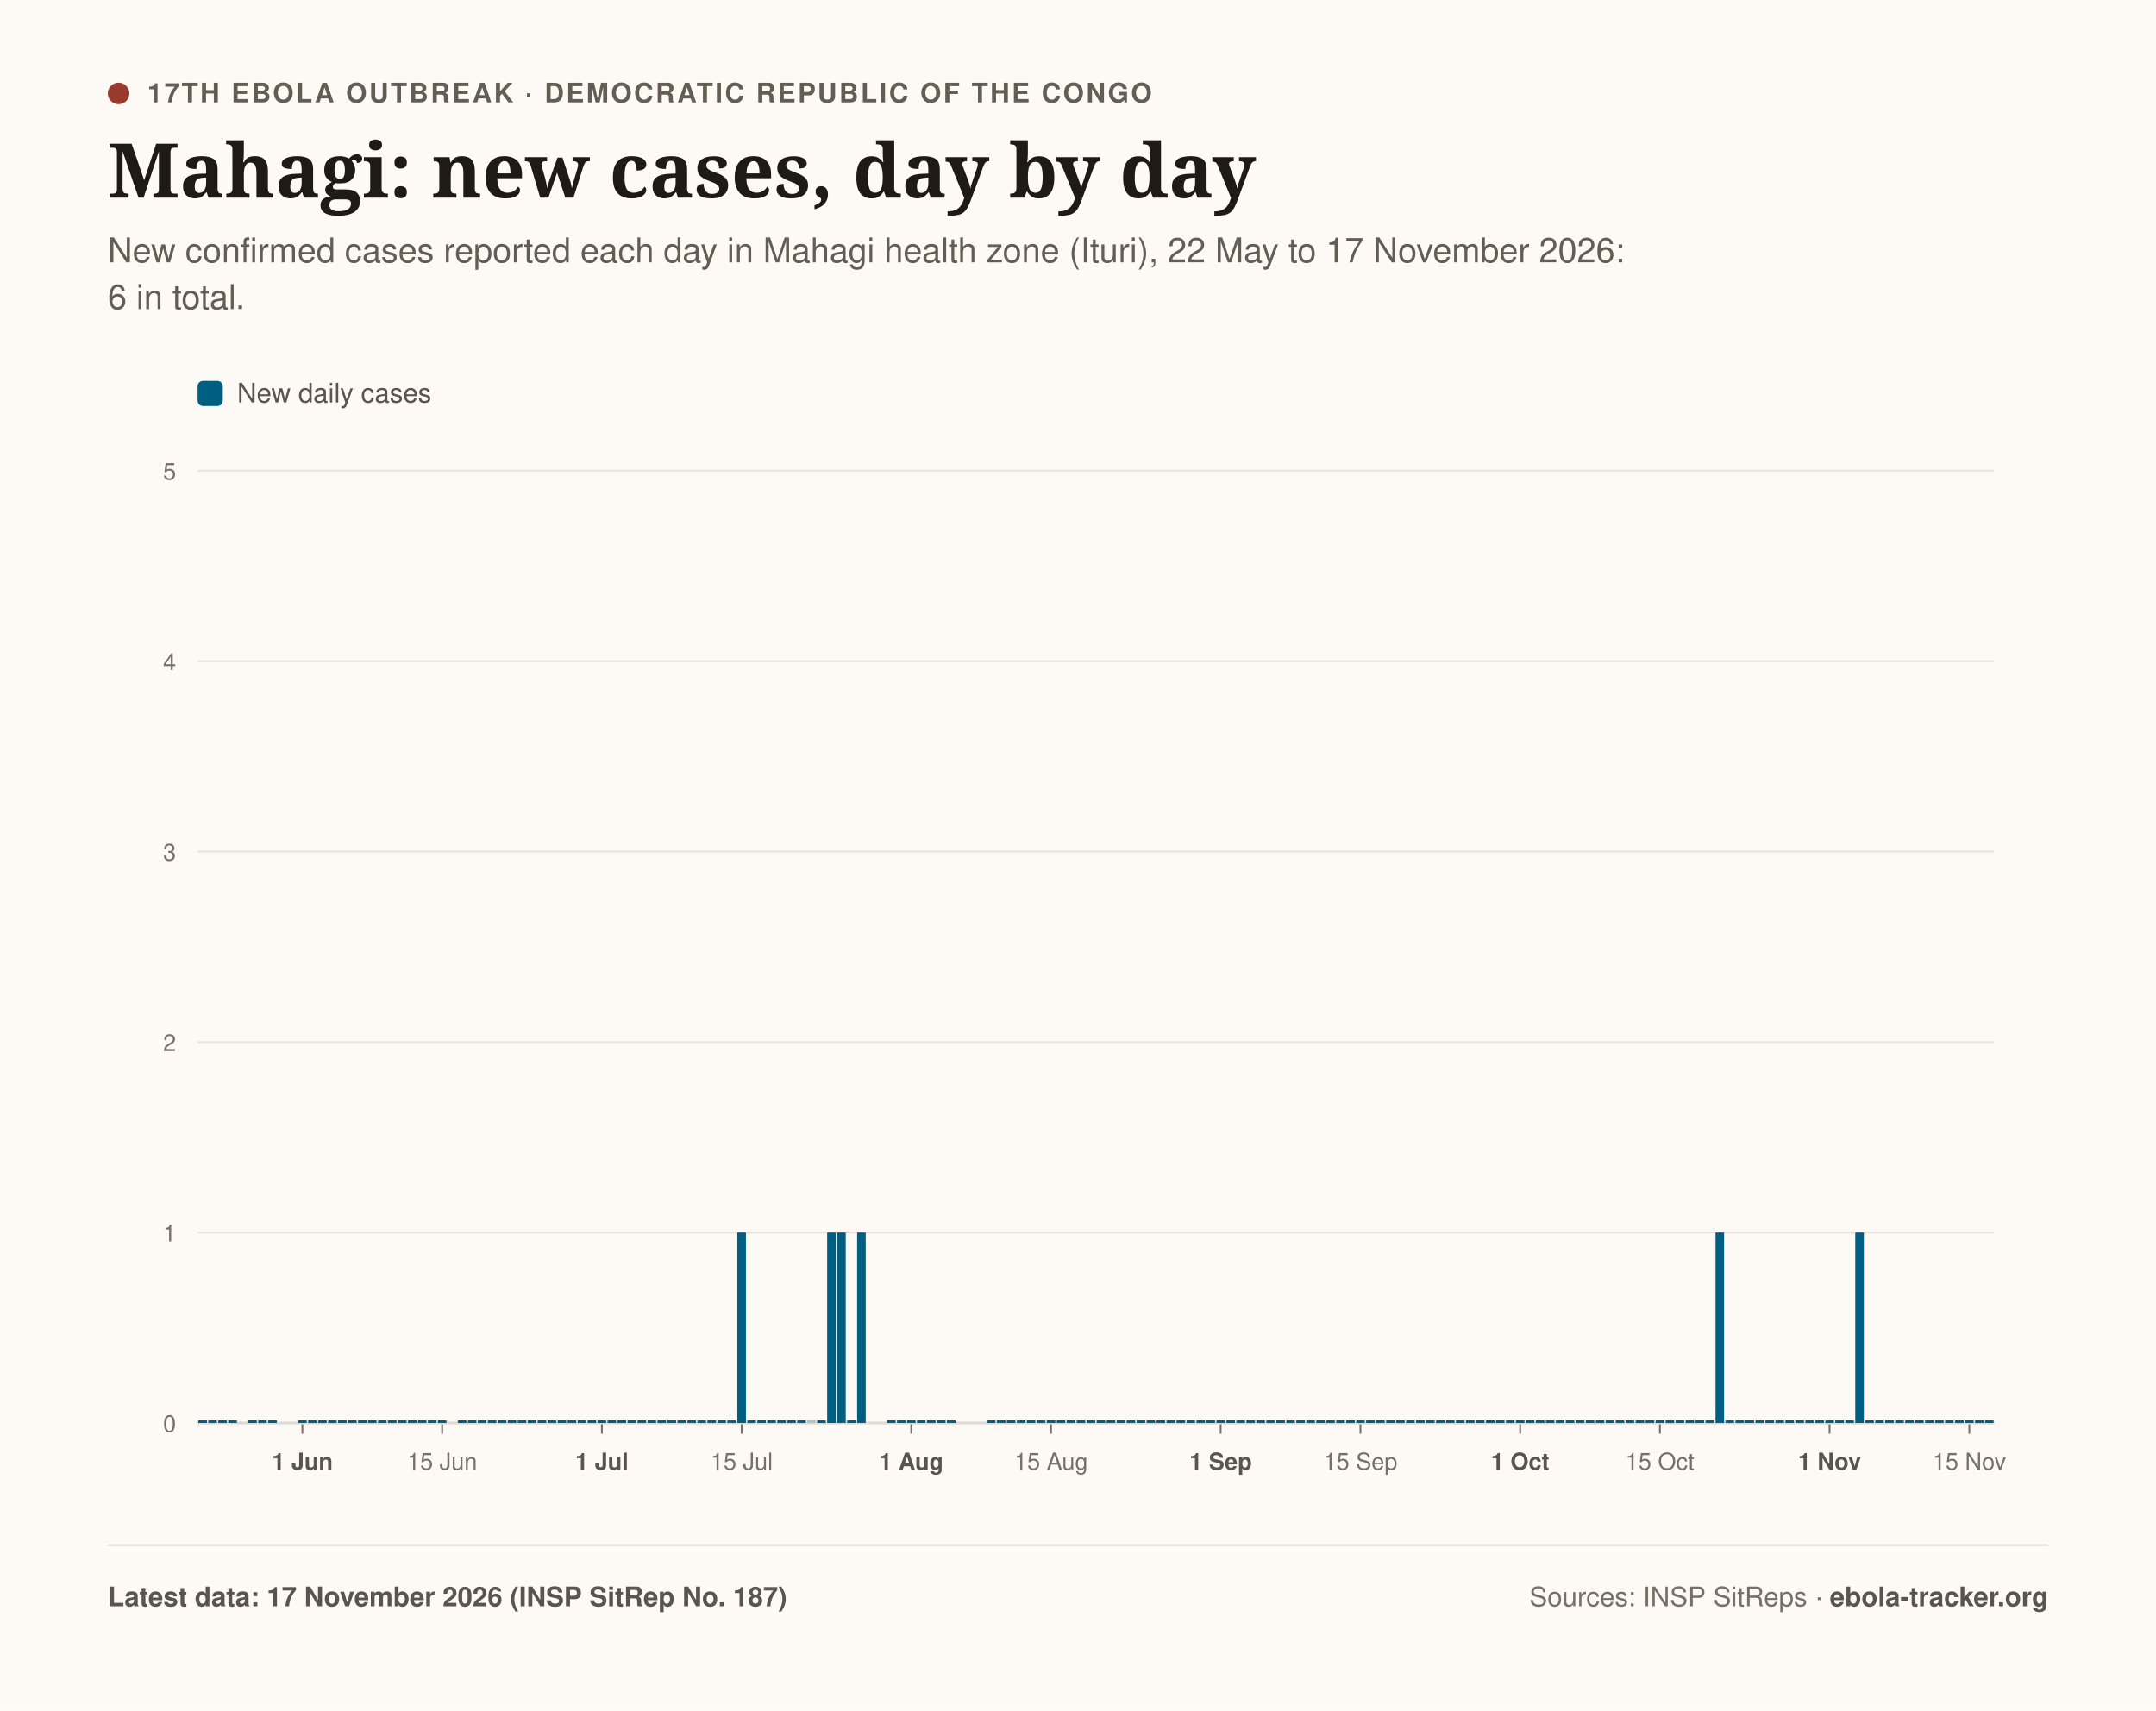
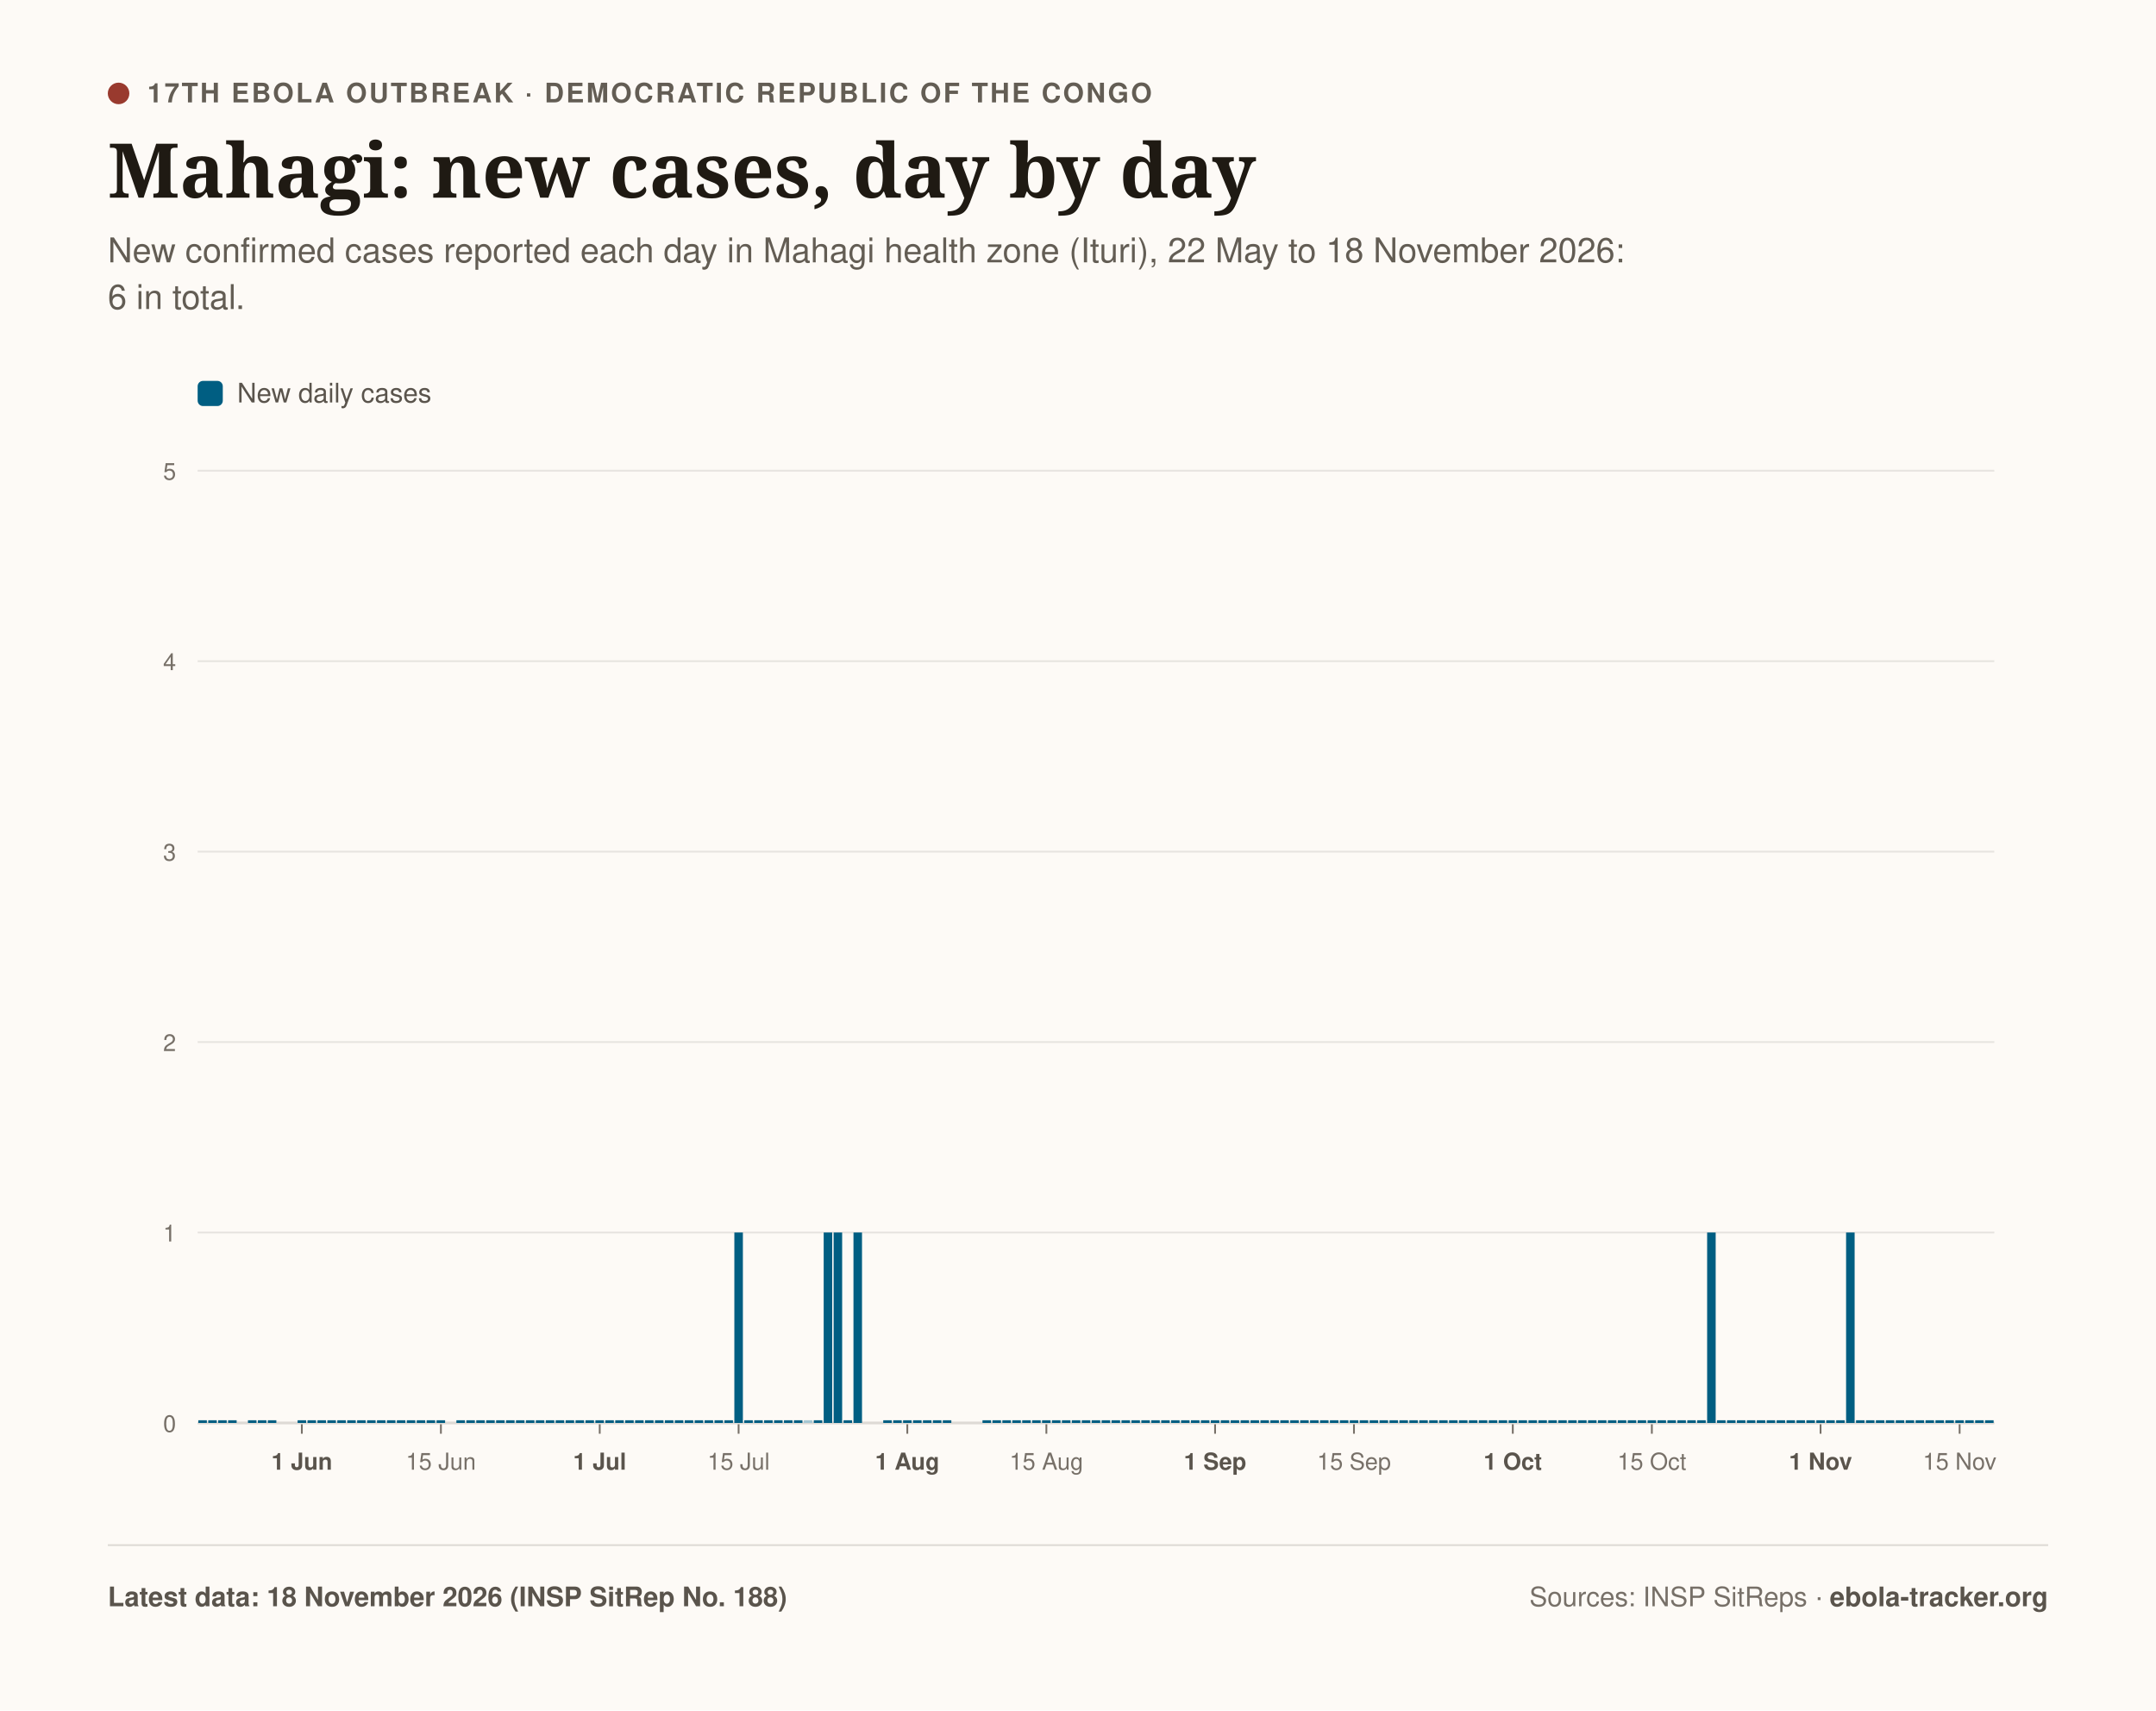
- <svg xmlns="http://www.w3.org/2000/svg" viewBox="0 0 1200 952" role="img" aria-label="Mahagi: new cases, day by day. New confirmed cases reported each day in Mahagi health zone (Ituri), 22 May to 17 November 2026: 6 in total.">
+ <svg xmlns="http://www.w3.org/2000/svg" viewBox="0 0 1200 952" role="img" aria-label="Mahagi: new cases, day by day. New confirmed cases reported each day in Mahagi health zone (Ituri), 22 May to 18 November 2026: 6 in total.">
  <rect width="1200" height="952" fill="#FDFAF6" />
  <circle cx="66" cy="52" r="6" fill="#993A2E" />
  <text x="82.0" y="57.0" font-family="'Public Sans',Helvetica,Arial,sans-serif" font-size="15" font-weight="700" fill="#635D54" text-anchor="start" letter-spacing=".08em">17TH EBOLA OUTBREAK · DEMOCRATIC REPUBLIC OF THE CONGO</text>
  <text x="60.0" y="110.0" font-family="'Source Serif 4',Georgia,serif" font-size="42" font-weight="600" fill="#1F1A13" text-anchor="start">Mahagi: new cases, day by day</text>
-   <text x="60.0" y="146.0" font-family="'Public Sans',Helvetica,Arial,sans-serif" font-size="19" font-weight="400" fill="#635D54" text-anchor="start">New confirmed cases reported each day in Mahagi health zone (Ituri), 22 May to 17 November 2026:</text>
+   <text x="60.0" y="146.0" font-family="'Public Sans',Helvetica,Arial,sans-serif" font-size="19" font-weight="400" fill="#635D54" text-anchor="start">New confirmed cases reported each day in Mahagi health zone (Ituri), 22 May to 18 November 2026:</text>
  <text x="60.0" y="172.0" font-family="'Public Sans',Helvetica,Arial,sans-serif" font-size="19" font-weight="400" fill="#635D54" text-anchor="start">6 in total.</text>
  <rect x="110" y="212" width="14" height="14" rx="3" fill="#005E82" />
  <text x="132.0" y="224.0" font-family="'Public Sans',Helvetica,Arial,sans-serif" font-size="15" font-weight="400" fill="#5A544C" text-anchor="start">New daily cases</text>
  <line x1="110" x2="1110" y1="792.0" y2="792.0" stroke="#E7E4E0" />
  <text x="98.0" y="797.0" font-family="'Public Sans',Helvetica,Arial,sans-serif" font-size="13" font-weight="400" fill="#777068" text-anchor="end">0</text>
  <line x1="110" x2="1110" y1="686.0" y2="686.0" stroke="#E7E4E0" />
  <text x="98.0" y="691.0" font-family="'Public Sans',Helvetica,Arial,sans-serif" font-size="13" font-weight="400" fill="#777068" text-anchor="end">1</text>
  <line x1="110" x2="1110" y1="580.0" y2="580.0" stroke="#E7E4E0" />
  <text x="98.0" y="585.0" font-family="'Public Sans',Helvetica,Arial,sans-serif" font-size="13" font-weight="400" fill="#777068" text-anchor="end">2</text>
  <line x1="110" x2="1110" y1="474.0" y2="474.0" stroke="#E7E4E0" />
  <text x="98.0" y="479.0" font-family="'Public Sans',Helvetica,Arial,sans-serif" font-size="13" font-weight="400" fill="#777068" text-anchor="end">3</text>
  <line x1="110" x2="1110" y1="368.0" y2="368.0" stroke="#E7E4E0" />
  <text x="98.0" y="373.0" font-family="'Public Sans',Helvetica,Arial,sans-serif" font-size="13" font-weight="400" fill="#777068" text-anchor="end">4</text>
  <line x1="110" x2="1110" y1="262.0" y2="262.0" stroke="#E7E4E0" />
  <text x="98.0" y="267.0" font-family="'Public Sans',Helvetica,Arial,sans-serif" font-size="13" font-weight="400" fill="#777068" text-anchor="end">5</text>
-   <line x1="168.3" x2="168.3" y1="792" y2="798" stroke="#777068" />
-   <text x="168.3" y="818.0" font-family="'Public Sans',Helvetica,Arial,sans-serif" font-size="13" font-weight="600" fill="#5A544C" text-anchor="middle">1 Jun</text>
-   <line x1="246.1" x2="246.1" y1="792" y2="798" stroke="#777068" />
-   <text x="246.1" y="818.0" font-family="'Public Sans',Helvetica,Arial,sans-serif" font-size="13" font-weight="400" fill="#777068" text-anchor="middle">15 Jun</text>
-   <line x1="335.0" x2="335.0" y1="792" y2="798" stroke="#777068" />
-   <text x="335.0" y="818.0" font-family="'Public Sans',Helvetica,Arial,sans-serif" font-size="13" font-weight="600" fill="#5A544C" text-anchor="middle">1 Jul</text>
-   <line x1="412.8" x2="412.8" y1="792" y2="798" stroke="#777068" />
-   <text x="412.8" y="818.0" font-family="'Public Sans',Helvetica,Arial,sans-serif" font-size="13" font-weight="400" fill="#777068" text-anchor="middle">15 Jul</text>
-   <line x1="507.2" x2="507.2" y1="792" y2="798" stroke="#777068" />
-   <text x="507.2" y="818.0" font-family="'Public Sans',Helvetica,Arial,sans-serif" font-size="13" font-weight="600" fill="#5A544C" text-anchor="middle">1 Aug</text>
-   <line x1="585.0" x2="585.0" y1="792" y2="798" stroke="#777068" />
-   <text x="585.0" y="818.0" font-family="'Public Sans',Helvetica,Arial,sans-serif" font-size="13" font-weight="400" fill="#777068" text-anchor="middle">15 Aug</text>
-   <line x1="679.4" x2="679.4" y1="792" y2="798" stroke="#777068" />
-   <text x="679.4" y="818.0" font-family="'Public Sans',Helvetica,Arial,sans-serif" font-size="13" font-weight="600" fill="#5A544C" text-anchor="middle">1 Sep</text>
-   <line x1="757.2" x2="757.2" y1="792" y2="798" stroke="#777068" />
-   <text x="757.2" y="818.0" font-family="'Public Sans',Helvetica,Arial,sans-serif" font-size="13" font-weight="400" fill="#777068" text-anchor="middle">15 Sep</text>
-   <line x1="846.1" x2="846.1" y1="792" y2="798" stroke="#777068" />
-   <text x="846.1" y="818.0" font-family="'Public Sans',Helvetica,Arial,sans-serif" font-size="13" font-weight="600" fill="#5A544C" text-anchor="middle">1 Oct</text>
-   <line x1="923.9" x2="923.9" y1="792" y2="798" stroke="#777068" />
-   <text x="923.9" y="818.0" font-family="'Public Sans',Helvetica,Arial,sans-serif" font-size="13" font-weight="400" fill="#777068" text-anchor="middle">15 Oct</text>
-   <line x1="1018.3" x2="1018.3" y1="792" y2="798" stroke="#777068" />
-   <text x="1018.3" y="818.0" font-family="'Public Sans',Helvetica,Arial,sans-serif" font-size="13" font-weight="600" fill="#5A544C" text-anchor="middle">1 Nov</text>
-   <line x1="1096.1" x2="1096.1" y1="792" y2="798" stroke="#777068" />
-   <text x="1096.1" y="818.0" font-family="'Public Sans',Helvetica,Arial,sans-serif" font-size="13" font-weight="400" fill="#777068" text-anchor="middle">15 Nov</text>
+   <line x1="168.0" x2="168.0" y1="792" y2="798" stroke="#777068" />
+   <text x="168.0" y="818.0" font-family="'Public Sans',Helvetica,Arial,sans-serif" font-size="13" font-weight="600" fill="#5A544C" text-anchor="middle">1 Jun</text>
+   <line x1="245.4" x2="245.4" y1="792" y2="798" stroke="#777068" />
+   <text x="245.4" y="818.0" font-family="'Public Sans',Helvetica,Arial,sans-serif" font-size="13" font-weight="400" fill="#777068" text-anchor="middle">15 Jun</text>
+   <line x1="333.8" x2="333.8" y1="792" y2="798" stroke="#777068" />
+   <text x="333.8" y="818.0" font-family="'Public Sans',Helvetica,Arial,sans-serif" font-size="13" font-weight="600" fill="#5A544C" text-anchor="middle">1 Jul</text>
+   <line x1="411.1" x2="411.1" y1="792" y2="798" stroke="#777068" />
+   <text x="411.1" y="818.0" font-family="'Public Sans',Helvetica,Arial,sans-serif" font-size="13" font-weight="400" fill="#777068" text-anchor="middle">15 Jul</text>
+   <line x1="505.0" x2="505.0" y1="792" y2="798" stroke="#777068" />
+   <text x="505.0" y="818.0" font-family="'Public Sans',Helvetica,Arial,sans-serif" font-size="13" font-weight="600" fill="#5A544C" text-anchor="middle">1 Aug</text>
+   <line x1="582.4" x2="582.4" y1="792" y2="798" stroke="#777068" />
+   <text x="582.4" y="818.0" font-family="'Public Sans',Helvetica,Arial,sans-serif" font-size="13" font-weight="400" fill="#777068" text-anchor="middle">15 Aug</text>
+   <line x1="676.3" x2="676.3" y1="792" y2="798" stroke="#777068" />
+   <text x="676.3" y="818.0" font-family="'Public Sans',Helvetica,Arial,sans-serif" font-size="13" font-weight="600" fill="#5A544C" text-anchor="middle">1 Sep</text>
+   <line x1="753.6" x2="753.6" y1="792" y2="798" stroke="#777068" />
+   <text x="753.6" y="818.0" font-family="'Public Sans',Helvetica,Arial,sans-serif" font-size="13" font-weight="400" fill="#777068" text-anchor="middle">15 Sep</text>
+   <line x1="842.0" x2="842.0" y1="792" y2="798" stroke="#777068" />
+   <text x="842.0" y="818.0" font-family="'Public Sans',Helvetica,Arial,sans-serif" font-size="13" font-weight="600" fill="#5A544C" text-anchor="middle">1 Oct</text>
+   <line x1="919.4" x2="919.4" y1="792" y2="798" stroke="#777068" />
+   <text x="919.4" y="818.0" font-family="'Public Sans',Helvetica,Arial,sans-serif" font-size="13" font-weight="400" fill="#777068" text-anchor="middle">15 Oct</text>
+   <line x1="1013.3" x2="1013.3" y1="792" y2="798" stroke="#777068" />
+   <text x="1013.3" y="818.0" font-family="'Public Sans',Helvetica,Arial,sans-serif" font-size="13" font-weight="600" fill="#5A544C" text-anchor="middle">1 Nov</text>
+   <line x1="1090.7" x2="1090.7" y1="792" y2="798" stroke="#777068" />
+   <text x="1090.7" y="818.0" font-family="'Public Sans',Helvetica,Arial,sans-serif" font-size="13" font-weight="400" fill="#777068" text-anchor="middle">15 Nov</text>
  <line x1="110" x2="1110" y1="792" y2="792" stroke="#DEDAD5" stroke-width="1.5" />
-   <rect x="110.39" y="790.50" width="4.78" height="1.50" fill="#005E82" />
-   <rect x="115.94" y="790.50" width="4.78" height="1.50" fill="#005E82" />
-   <rect x="121.50" y="790.50" width="4.78" height="1.50" fill="#005E82" />
-   <rect x="127.06" y="790.50" width="4.78" height="1.50" fill="#005E82" />
-   <rect x="138.17" y="790.50" width="4.78" height="1.50" fill="#005E82" />
-   <rect x="143.72" y="790.50" width="4.78" height="1.50" fill="#005E82" />
-   <rect x="149.28" y="790.50" width="4.78" height="1.50" fill="#005E82" />
-   <rect x="165.94" y="790.50" width="4.78" height="1.50" fill="#005E82" />
-   <rect x="171.50" y="790.50" width="4.78" height="1.50" fill="#005E82" />
-   <rect x="177.06" y="790.50" width="4.78" height="1.50" fill="#005E82" />
-   <rect x="182.61" y="790.50" width="4.78" height="1.50" fill="#005E82" />
-   <rect x="188.17" y="790.50" width="4.78" height="1.50" fill="#005E82" />
-   <rect x="193.72" y="790.50" width="4.78" height="1.50" fill="#005E82" />
-   <rect x="199.28" y="790.50" width="4.78" height="1.50" fill="#005E82" />
-   <rect x="204.83" y="790.50" width="4.78" height="1.50" fill="#005E82" />
-   <rect x="210.39" y="790.50" width="4.78" height="1.50" fill="#005E82" />
-   <rect x="215.94" y="790.50" width="4.78" height="1.50" fill="#005E82" />
-   <rect x="221.50" y="790.50" width="4.78" height="1.50" fill="#005E82" />
-   <rect x="227.06" y="790.50" width="4.78" height="1.50" fill="#005E82" />
-   <rect x="232.61" y="790.50" width="4.78" height="1.50" fill="#005E82" />
-   <rect x="238.17" y="790.50" width="4.78" height="1.50" fill="#005E82" />
-   <rect x="243.72" y="790.50" width="4.78" height="1.50" fill="#005E82" />
-   <rect x="254.83" y="790.50" width="4.78" height="1.50" fill="#005E82" />
-   <rect x="260.39" y="790.50" width="4.78" height="1.50" fill="#005E82" />
-   <rect x="265.94" y="790.50" width="4.78" height="1.50" fill="#005E82" />
-   <rect x="271.50" y="790.50" width="4.78" height="1.50" fill="#005E82" />
-   <rect x="277.06" y="790.50" width="4.78" height="1.50" fill="#005E82" />
-   <rect x="282.61" y="790.50" width="4.78" height="1.50" fill="#005E82" />
-   <rect x="288.17" y="790.50" width="4.78" height="1.50" fill="#005E82" />
-   <rect x="293.72" y="790.50" width="4.78" height="1.50" fill="#005E82" />
-   <rect x="299.28" y="790.50" width="4.78" height="1.50" fill="#005E82" />
-   <rect x="304.83" y="790.50" width="4.78" height="1.50" fill="#005E82" />
-   <rect x="310.39" y="790.50" width="4.78" height="1.50" fill="#005E82" />
-   <rect x="315.94" y="790.50" width="4.78" height="1.50" fill="#005E82" />
-   <rect x="321.50" y="790.50" width="4.78" height="1.50" fill="#005E82" />
-   <rect x="327.06" y="790.50" width="4.78" height="1.50" fill="#005E82" />
-   <rect x="332.61" y="790.50" width="4.78" height="1.50" fill="#005E82" />
-   <rect x="338.17" y="790.50" width="4.78" height="1.50" fill="#005E82" />
-   <rect x="343.72" y="790.50" width="4.78" height="1.50" fill="#005E82" />
-   <rect x="349.28" y="790.50" width="4.78" height="1.50" fill="#005E82" />
-   <rect x="354.83" y="790.50" width="4.78" height="1.50" fill="#005E82" />
-   <rect x="360.39" y="790.50" width="4.78" height="1.50" fill="#005E82" />
-   <rect x="365.94" y="790.50" width="4.78" height="1.50" fill="#005E82" />
-   <rect x="371.50" y="790.50" width="4.78" height="1.50" fill="#005E82" />
-   <rect x="377.06" y="790.50" width="4.78" height="1.50" fill="#005E82" />
-   <rect x="382.61" y="790.50" width="4.78" height="1.50" fill="#005E82" />
-   <rect x="388.17" y="790.50" width="4.78" height="1.50" fill="#005E82" />
-   <rect x="393.72" y="790.50" width="4.78" height="1.50" fill="#005E82" />
-   <rect x="399.28" y="790.50" width="4.78" height="1.50" fill="#005E82" />
-   <rect x="404.83" y="790.50" width="4.78" height="1.50" fill="#005E82" />
-   <rect x="410.39" y="686.00" width="4.78" height="106.00" fill="#005E82" />
-   <rect x="415.94" y="790.50" width="4.78" height="1.50" fill="#005E82" />
-   <rect x="421.50" y="790.50" width="4.78" height="1.50" fill="#005E82" />
-   <rect x="427.06" y="790.50" width="4.78" height="1.50" fill="#005E82" />
-   <rect x="432.61" y="790.50" width="4.78" height="1.50" fill="#005E82" />
-   <rect x="438.17" y="790.50" width="4.78" height="1.50" fill="#005E82" />
-   <rect x="443.72" y="790.50" width="4.78" height="1.50" fill="#005E82" />
-   <rect x="449.28" y="790.50" width="4.78" height="1.50" fill="#a6c7d3" />
-   <rect x="454.83" y="790.50" width="4.78" height="1.50" fill="#005E82" />
-   <rect x="460.39" y="686.00" width="4.78" height="106.00" fill="#005E82" />
-   <rect x="465.94" y="686.00" width="4.78" height="106.00" fill="#005E82" />
-   <rect x="471.50" y="790.50" width="4.78" height="1.50" fill="#005E82" />
-   <rect x="477.06" y="686.00" width="4.78" height="106.00" fill="#005E82" />
-   <rect x="493.72" y="790.50" width="4.78" height="1.50" fill="#005E82" />
-   <rect x="499.28" y="790.50" width="4.78" height="1.50" fill="#005E82" />
-   <rect x="504.83" y="790.50" width="4.78" height="1.50" fill="#005E82" />
-   <rect x="510.39" y="790.50" width="4.78" height="1.50" fill="#005E82" />
-   <rect x="515.94" y="790.50" width="4.78" height="1.50" fill="#005E82" />
-   <rect x="521.50" y="790.50" width="4.78" height="1.50" fill="#005E82" />
-   <rect x="527.06" y="790.50" width="4.78" height="1.50" fill="#005E82" />
-   <rect x="549.28" y="790.50" width="4.78" height="1.50" fill="#005E82" />
-   <rect x="554.83" y="790.50" width="4.78" height="1.50" fill="#005E82" />
-   <rect x="560.39" y="790.50" width="4.78" height="1.50" fill="#005E82" />
-   <rect x="565.94" y="790.50" width="4.78" height="1.50" fill="#005E82" />
-   <rect x="571.50" y="790.50" width="4.78" height="1.50" fill="#005E82" />
-   <rect x="577.06" y="790.50" width="4.78" height="1.50" fill="#005E82" />
-   <rect x="582.61" y="790.50" width="4.78" height="1.50" fill="#005E82" />
-   <rect x="588.17" y="790.50" width="4.78" height="1.50" fill="#005E82" />
-   <rect x="593.72" y="790.50" width="4.78" height="1.50" fill="#005E82" />
-   <rect x="599.28" y="790.50" width="4.78" height="1.50" fill="#005E82" />
-   <rect x="604.83" y="790.50" width="4.78" height="1.50" fill="#005E82" />
-   <rect x="610.39" y="790.50" width="4.78" height="1.50" fill="#005E82" />
-   <rect x="615.94" y="790.50" width="4.78" height="1.50" fill="#005E82" />
-   <rect x="621.50" y="790.50" width="4.78" height="1.50" fill="#005E82" />
-   <rect x="627.06" y="790.50" width="4.78" height="1.50" fill="#005E82" />
-   <rect x="632.61" y="790.50" width="4.78" height="1.50" fill="#005E82" />
-   <rect x="638.17" y="790.50" width="4.78" height="1.50" fill="#005E82" />
-   <rect x="643.72" y="790.50" width="4.78" height="1.50" fill="#005E82" />
-   <rect x="649.28" y="790.50" width="4.78" height="1.50" fill="#005E82" />
-   <rect x="654.83" y="790.50" width="4.78" height="1.50" fill="#005E82" />
-   <rect x="660.39" y="790.50" width="4.78" height="1.50" fill="#005E82" />
-   <rect x="665.94" y="790.50" width="4.78" height="1.50" fill="#005E82" />
-   <rect x="671.50" y="790.50" width="4.78" height="1.50" fill="#005E82" />
-   <rect x="677.06" y="790.50" width="4.78" height="1.50" fill="#005E82" />
-   <rect x="682.61" y="790.50" width="4.78" height="1.50" fill="#005E82" />
-   <rect x="688.17" y="790.50" width="4.78" height="1.50" fill="#005E82" />
-   <rect x="693.72" y="790.50" width="4.78" height="1.50" fill="#005E82" />
-   <rect x="699.28" y="790.50" width="4.78" height="1.50" fill="#005E82" />
-   <rect x="704.83" y="790.50" width="4.78" height="1.50" fill="#005E82" />
-   <rect x="710.39" y="790.50" width="4.78" height="1.50" fill="#005E82" />
-   <rect x="715.94" y="790.50" width="4.78" height="1.50" fill="#005E82" />
-   <rect x="721.50" y="790.50" width="4.78" height="1.50" fill="#005E82" />
-   <rect x="727.06" y="790.50" width="4.78" height="1.50" fill="#005E82" />
-   <rect x="732.61" y="790.50" width="4.78" height="1.50" fill="#005E82" />
-   <rect x="738.17" y="790.50" width="4.78" height="1.50" fill="#005E82" />
-   <rect x="743.72" y="790.50" width="4.78" height="1.50" fill="#005E82" />
-   <rect x="749.28" y="790.50" width="4.78" height="1.50" fill="#005E82" />
-   <rect x="754.83" y="790.50" width="4.78" height="1.50" fill="#005E82" />
-   <rect x="760.39" y="790.50" width="4.78" height="1.50" fill="#005E82" />
-   <rect x="765.94" y="790.50" width="4.78" height="1.50" fill="#005E82" />
-   <rect x="771.50" y="790.50" width="4.78" height="1.50" fill="#005E82" />
-   <rect x="777.06" y="790.50" width="4.78" height="1.50" fill="#005E82" />
-   <rect x="782.61" y="790.50" width="4.78" height="1.50" fill="#005E82" />
-   <rect x="788.17" y="790.50" width="4.78" height="1.50" fill="#005E82" />
-   <rect x="793.72" y="790.50" width="4.78" height="1.50" fill="#005E82" />
-   <rect x="799.28" y="790.50" width="4.78" height="1.50" fill="#005E82" />
-   <rect x="804.83" y="790.50" width="4.78" height="1.50" fill="#005E82" />
-   <rect x="810.39" y="790.50" width="4.78" height="1.50" fill="#005E82" />
-   <rect x="815.94" y="790.50" width="4.78" height="1.50" fill="#005E82" />
-   <rect x="821.50" y="790.50" width="4.78" height="1.50" fill="#005E82" />
-   <rect x="827.06" y="790.50" width="4.78" height="1.50" fill="#005E82" />
-   <rect x="832.61" y="790.50" width="4.78" height="1.50" fill="#005E82" />
-   <rect x="838.17" y="790.50" width="4.78" height="1.50" fill="#005E82" />
-   <rect x="843.72" y="790.50" width="4.78" height="1.50" fill="#005E82" />
-   <rect x="849.28" y="790.50" width="4.78" height="1.50" fill="#005E82" />
-   <rect x="854.83" y="790.50" width="4.78" height="1.50" fill="#005E82" />
-   <rect x="860.39" y="790.50" width="4.78" height="1.50" fill="#005E82" />
-   <rect x="865.94" y="790.50" width="4.78" height="1.50" fill="#005E82" />
-   <rect x="871.50" y="790.50" width="4.78" height="1.50" fill="#005E82" />
-   <rect x="877.06" y="790.50" width="4.78" height="1.50" fill="#005E82" />
-   <rect x="882.61" y="790.50" width="4.78" height="1.50" fill="#005E82" />
-   <rect x="888.17" y="790.50" width="4.78" height="1.50" fill="#005E82" />
-   <rect x="893.72" y="790.50" width="4.78" height="1.50" fill="#005E82" />
-   <rect x="899.28" y="790.50" width="4.78" height="1.50" fill="#005E82" />
-   <rect x="904.83" y="790.50" width="4.78" height="1.50" fill="#005E82" />
-   <rect x="910.39" y="790.50" width="4.78" height="1.50" fill="#005E82" />
-   <rect x="915.94" y="790.50" width="4.78" height="1.50" fill="#005E82" />
-   <rect x="921.50" y="790.50" width="4.78" height="1.50" fill="#005E82" />
-   <rect x="927.06" y="790.50" width="4.78" height="1.50" fill="#005E82" />
-   <rect x="932.61" y="790.50" width="4.78" height="1.50" fill="#005E82" />
-   <rect x="938.17" y="790.50" width="4.78" height="1.50" fill="#005E82" />
-   <rect x="943.72" y="790.50" width="4.78" height="1.50" fill="#005E82" />
-   <rect x="949.28" y="790.50" width="4.78" height="1.50" fill="#005E82" />
-   <rect x="954.83" y="686.00" width="4.78" height="106.00" fill="#005E82" />
-   <rect x="960.39" y="790.50" width="4.78" height="1.50" fill="#005E82" />
-   <rect x="965.94" y="790.50" width="4.78" height="1.50" fill="#005E82" />
-   <rect x="971.50" y="790.50" width="4.78" height="1.50" fill="#005E82" />
-   <rect x="977.06" y="790.50" width="4.78" height="1.50" fill="#005E82" />
-   <rect x="982.61" y="790.50" width="4.78" height="1.50" fill="#005E82" />
-   <rect x="988.17" y="790.50" width="4.78" height="1.50" fill="#005E82" />
-   <rect x="993.72" y="790.50" width="4.78" height="1.50" fill="#005E82" />
-   <rect x="999.28" y="790.50" width="4.78" height="1.50" fill="#005E82" />
-   <rect x="1004.83" y="790.50" width="4.78" height="1.50" fill="#005E82" />
-   <rect x="1010.39" y="790.50" width="4.78" height="1.50" fill="#005E82" />
-   <rect x="1015.94" y="790.50" width="4.78" height="1.50" fill="#005E82" />
-   <rect x="1021.50" y="790.50" width="4.78" height="1.50" fill="#005E82" />
-   <rect x="1027.06" y="790.50" width="4.78" height="1.50" fill="#005E82" />
-   <rect x="1032.61" y="686.00" width="4.78" height="106.00" fill="#005E82" />
-   <rect x="1038.17" y="790.50" width="4.78" height="1.50" fill="#005E82" />
-   <rect x="1043.72" y="790.50" width="4.78" height="1.50" fill="#005E82" />
-   <rect x="1049.28" y="790.50" width="4.78" height="1.50" fill="#005E82" />
-   <rect x="1054.83" y="790.50" width="4.78" height="1.50" fill="#005E82" />
-   <rect x="1060.39" y="790.50" width="4.78" height="1.50" fill="#005E82" />
-   <rect x="1065.94" y="790.50" width="4.78" height="1.50" fill="#005E82" />
-   <rect x="1071.50" y="790.50" width="4.78" height="1.50" fill="#005E82" />
-   <rect x="1077.06" y="790.50" width="4.78" height="1.50" fill="#005E82" />
-   <rect x="1082.61" y="790.50" width="4.78" height="1.50" fill="#005E82" />
-   <rect x="1088.17" y="790.50" width="4.78" height="1.50" fill="#005E82" />
-   <rect x="1093.72" y="790.50" width="4.78" height="1.50" fill="#005E82" />
-   <rect x="1099.28" y="790.50" width="4.78" height="1.50" fill="#005E82" />
-   <rect x="1104.83" y="790.50" width="4.78" height="1.50" fill="#005E82" />
+   <rect x="110.39" y="790.50" width="4.75" height="1.50" fill="#005E82" />
+   <rect x="115.91" y="790.50" width="4.75" height="1.50" fill="#005E82" />
+   <rect x="121.44" y="790.50" width="4.75" height="1.50" fill="#005E82" />
+   <rect x="126.96" y="790.50" width="4.75" height="1.50" fill="#005E82" />
+   <rect x="138.01" y="790.50" width="4.75" height="1.50" fill="#005E82" />
+   <rect x="143.54" y="790.50" width="4.75" height="1.50" fill="#005E82" />
+   <rect x="149.06" y="790.50" width="4.75" height="1.50" fill="#005E82" />
+   <rect x="165.64" y="790.50" width="4.75" height="1.50" fill="#005E82" />
+   <rect x="171.16" y="790.50" width="4.75" height="1.50" fill="#005E82" />
+   <rect x="176.69" y="790.50" width="4.75" height="1.50" fill="#005E82" />
+   <rect x="182.21" y="790.50" width="4.75" height="1.50" fill="#005E82" />
+   <rect x="187.73" y="790.50" width="4.75" height="1.50" fill="#005E82" />
+   <rect x="193.26" y="790.50" width="4.75" height="1.50" fill="#005E82" />
+   <rect x="198.78" y="790.50" width="4.75" height="1.50" fill="#005E82" />
+   <rect x="204.31" y="790.50" width="4.75" height="1.50" fill="#005E82" />
+   <rect x="209.83" y="790.50" width="4.75" height="1.50" fill="#005E82" />
+   <rect x="215.36" y="790.50" width="4.75" height="1.50" fill="#005E82" />
+   <rect x="220.88" y="790.50" width="4.75" height="1.50" fill="#005E82" />
+   <rect x="226.41" y="790.50" width="4.75" height="1.50" fill="#005E82" />
+   <rect x="231.93" y="790.50" width="4.75" height="1.50" fill="#005E82" />
+   <rect x="237.46" y="790.50" width="4.75" height="1.50" fill="#005E82" />
+   <rect x="242.98" y="790.50" width="4.75" height="1.50" fill="#005E82" />
+   <rect x="254.03" y="790.50" width="4.75" height="1.50" fill="#005E82" />
+   <rect x="259.56" y="790.50" width="4.75" height="1.50" fill="#005E82" />
+   <rect x="265.08" y="790.50" width="4.75" height="1.50" fill="#005E82" />
+   <rect x="270.61" y="790.50" width="4.75" height="1.50" fill="#005E82" />
+   <rect x="276.13" y="790.50" width="4.75" height="1.50" fill="#005E82" />
+   <rect x="281.66" y="790.50" width="4.75" height="1.50" fill="#005E82" />
+   <rect x="287.18" y="790.50" width="4.75" height="1.50" fill="#005E82" />
+   <rect x="292.71" y="790.50" width="4.75" height="1.50" fill="#005E82" />
+   <rect x="298.23" y="790.50" width="4.75" height="1.50" fill="#005E82" />
+   <rect x="303.76" y="790.50" width="4.75" height="1.50" fill="#005E82" />
+   <rect x="309.28" y="790.50" width="4.75" height="1.50" fill="#005E82" />
+   <rect x="314.81" y="790.50" width="4.75" height="1.50" fill="#005E82" />
+   <rect x="320.33" y="790.50" width="4.75" height="1.50" fill="#005E82" />
+   <rect x="325.86" y="790.50" width="4.75" height="1.50" fill="#005E82" />
+   <rect x="331.38" y="790.50" width="4.75" height="1.50" fill="#005E82" />
+   <rect x="336.91" y="790.50" width="4.75" height="1.50" fill="#005E82" />
+   <rect x="342.43" y="790.50" width="4.75" height="1.50" fill="#005E82" />
+   <rect x="347.96" y="790.50" width="4.75" height="1.50" fill="#005E82" />
+   <rect x="353.48" y="790.50" width="4.75" height="1.50" fill="#005E82" />
+   <rect x="359.01" y="790.50" width="4.75" height="1.50" fill="#005E82" />
+   <rect x="364.53" y="790.50" width="4.75" height="1.50" fill="#005E82" />
+   <rect x="370.06" y="790.50" width="4.75" height="1.50" fill="#005E82" />
+   <rect x="375.58" y="790.50" width="4.75" height="1.50" fill="#005E82" />
+   <rect x="381.10" y="790.50" width="4.75" height="1.50" fill="#005E82" />
+   <rect x="386.63" y="790.50" width="4.75" height="1.50" fill="#005E82" />
+   <rect x="392.15" y="790.50" width="4.75" height="1.50" fill="#005E82" />
+   <rect x="397.68" y="790.50" width="4.75" height="1.50" fill="#005E82" />
+   <rect x="403.20" y="790.50" width="4.75" height="1.50" fill="#005E82" />
+   <rect x="408.73" y="686.00" width="4.75" height="106.00" fill="#005E82" />
+   <rect x="414.25" y="790.50" width="4.75" height="1.50" fill="#005E82" />
+   <rect x="419.78" y="790.50" width="4.75" height="1.50" fill="#005E82" />
+   <rect x="425.30" y="790.50" width="4.75" height="1.50" fill="#005E82" />
+   <rect x="430.83" y="790.50" width="4.75" height="1.50" fill="#005E82" />
+   <rect x="436.35" y="790.50" width="4.75" height="1.50" fill="#005E82" />
+   <rect x="441.88" y="790.50" width="4.75" height="1.50" fill="#005E82" />
+   <rect x="447.40" y="790.50" width="4.75" height="1.50" fill="#a6c7d3" />
+   <rect x="452.93" y="790.50" width="4.75" height="1.50" fill="#005E82" />
+   <rect x="458.45" y="686.00" width="4.75" height="106.00" fill="#005E82" />
+   <rect x="463.98" y="686.00" width="4.75" height="106.00" fill="#005E82" />
+   <rect x="469.50" y="790.50" width="4.75" height="1.50" fill="#005E82" />
+   <rect x="475.03" y="686.00" width="4.75" height="106.00" fill="#005E82" />
+   <rect x="491.60" y="790.50" width="4.75" height="1.50" fill="#005E82" />
+   <rect x="497.13" y="790.50" width="4.75" height="1.50" fill="#005E82" />
+   <rect x="502.65" y="790.50" width="4.75" height="1.50" fill="#005E82" />
+   <rect x="508.18" y="790.50" width="4.75" height="1.50" fill="#005E82" />
+   <rect x="513.70" y="790.50" width="4.75" height="1.50" fill="#005E82" />
+   <rect x="519.23" y="790.50" width="4.75" height="1.50" fill="#005E82" />
+   <rect x="524.75" y="790.50" width="4.75" height="1.50" fill="#005E82" />
+   <rect x="546.85" y="790.50" width="4.75" height="1.50" fill="#005E82" />
+   <rect x="552.38" y="790.50" width="4.75" height="1.50" fill="#005E82" />
+   <rect x="557.90" y="790.50" width="4.75" height="1.50" fill="#005E82" />
+   <rect x="563.43" y="790.50" width="4.75" height="1.50" fill="#005E82" />
+   <rect x="568.95" y="790.50" width="4.75" height="1.50" fill="#005E82" />
+   <rect x="574.48" y="790.50" width="4.75" height="1.50" fill="#005E82" />
+   <rect x="580.00" y="790.50" width="4.75" height="1.50" fill="#005E82" />
+   <rect x="585.52" y="790.50" width="4.75" height="1.50" fill="#005E82" />
+   <rect x="591.05" y="790.50" width="4.75" height="1.50" fill="#005E82" />
+   <rect x="596.57" y="790.50" width="4.75" height="1.50" fill="#005E82" />
+   <rect x="602.10" y="790.50" width="4.75" height="1.50" fill="#005E82" />
+   <rect x="607.62" y="790.50" width="4.75" height="1.50" fill="#005E82" />
+   <rect x="613.15" y="790.50" width="4.75" height="1.50" fill="#005E82" />
+   <rect x="618.67" y="790.50" width="4.75" height="1.50" fill="#005E82" />
+   <rect x="624.20" y="790.50" width="4.75" height="1.50" fill="#005E82" />
+   <rect x="629.72" y="790.50" width="4.75" height="1.50" fill="#005E82" />
+   <rect x="635.25" y="790.50" width="4.75" height="1.50" fill="#005E82" />
+   <rect x="640.77" y="790.50" width="4.75" height="1.50" fill="#005E82" />
+   <rect x="646.30" y="790.50" width="4.75" height="1.50" fill="#005E82" />
+   <rect x="651.82" y="790.50" width="4.75" height="1.50" fill="#005E82" />
+   <rect x="657.35" y="790.50" width="4.75" height="1.50" fill="#005E82" />
+   <rect x="662.87" y="790.50" width="4.75" height="1.50" fill="#005E82" />
+   <rect x="668.40" y="790.50" width="4.75" height="1.50" fill="#005E82" />
+   <rect x="673.92" y="790.50" width="4.75" height="1.50" fill="#005E82" />
+   <rect x="679.45" y="790.50" width="4.75" height="1.50" fill="#005E82" />
+   <rect x="684.97" y="790.50" width="4.75" height="1.50" fill="#005E82" />
+   <rect x="690.50" y="790.50" width="4.75" height="1.50" fill="#005E82" />
+   <rect x="696.02" y="790.50" width="4.75" height="1.50" fill="#005E82" />
+   <rect x="701.55" y="790.50" width="4.75" height="1.50" fill="#005E82" />
+   <rect x="707.07" y="790.50" width="4.75" height="1.50" fill="#005E82" />
+   <rect x="712.60" y="790.50" width="4.75" height="1.50" fill="#005E82" />
+   <rect x="718.12" y="790.50" width="4.75" height="1.50" fill="#005E82" />
+   <rect x="723.65" y="790.50" width="4.75" height="1.50" fill="#005E82" />
+   <rect x="729.17" y="790.50" width="4.75" height="1.50" fill="#005E82" />
+   <rect x="734.70" y="790.50" width="4.75" height="1.50" fill="#005E82" />
+   <rect x="740.22" y="790.50" width="4.75" height="1.50" fill="#005E82" />
+   <rect x="745.75" y="790.50" width="4.75" height="1.50" fill="#005E82" />
+   <rect x="751.27" y="790.50" width="4.75" height="1.50" fill="#005E82" />
+   <rect x="756.80" y="790.50" width="4.75" height="1.50" fill="#005E82" />
+   <rect x="762.32" y="790.50" width="4.75" height="1.50" fill="#005E82" />
+   <rect x="767.85" y="790.50" width="4.75" height="1.50" fill="#005E82" />
+   <rect x="773.37" y="790.50" width="4.75" height="1.50" fill="#005E82" />
+   <rect x="778.90" y="790.50" width="4.75" height="1.50" fill="#005E82" />
+   <rect x="784.42" y="790.50" width="4.75" height="1.50" fill="#005E82" />
+   <rect x="789.94" y="790.50" width="4.75" height="1.50" fill="#005E82" />
+   <rect x="795.47" y="790.50" width="4.75" height="1.50" fill="#005E82" />
+   <rect x="800.99" y="790.50" width="4.75" height="1.50" fill="#005E82" />
+   <rect x="806.52" y="790.50" width="4.75" height="1.50" fill="#005E82" />
+   <rect x="812.04" y="790.50" width="4.75" height="1.50" fill="#005E82" />
+   <rect x="817.57" y="790.50" width="4.75" height="1.50" fill="#005E82" />
+   <rect x="823.09" y="790.50" width="4.75" height="1.50" fill="#005E82" />
+   <rect x="828.62" y="790.50" width="4.75" height="1.50" fill="#005E82" />
+   <rect x="834.14" y="790.50" width="4.75" height="1.50" fill="#005E82" />
+   <rect x="839.67" y="790.50" width="4.75" height="1.50" fill="#005E82" />
+   <rect x="845.19" y="790.50" width="4.75" height="1.50" fill="#005E82" />
+   <rect x="850.72" y="790.50" width="4.75" height="1.50" fill="#005E82" />
+   <rect x="856.24" y="790.50" width="4.75" height="1.50" fill="#005E82" />
+   <rect x="861.77" y="790.50" width="4.75" height="1.50" fill="#005E82" />
+   <rect x="867.29" y="790.50" width="4.75" height="1.50" fill="#005E82" />
+   <rect x="872.82" y="790.50" width="4.75" height="1.50" fill="#005E82" />
+   <rect x="878.34" y="790.50" width="4.75" height="1.50" fill="#005E82" />
+   <rect x="883.87" y="790.50" width="4.75" height="1.50" fill="#005E82" />
+   <rect x="889.39" y="790.50" width="4.75" height="1.50" fill="#005E82" />
+   <rect x="894.92" y="790.50" width="4.75" height="1.50" fill="#005E82" />
+   <rect x="900.44" y="790.50" width="4.75" height="1.50" fill="#005E82" />
+   <rect x="905.97" y="790.50" width="4.75" height="1.50" fill="#005E82" />
+   <rect x="911.49" y="790.50" width="4.75" height="1.50" fill="#005E82" />
+   <rect x="917.02" y="790.50" width="4.75" height="1.50" fill="#005E82" />
+   <rect x="922.54" y="790.50" width="4.75" height="1.50" fill="#005E82" />
+   <rect x="928.07" y="790.50" width="4.75" height="1.50" fill="#005E82" />
+   <rect x="933.59" y="790.50" width="4.75" height="1.50" fill="#005E82" />
+   <rect x="939.12" y="790.50" width="4.75" height="1.50" fill="#005E82" />
+   <rect x="944.64" y="790.50" width="4.75" height="1.50" fill="#005E82" />
+   <rect x="950.17" y="686.00" width="4.75" height="106.00" fill="#005E82" />
+   <rect x="955.69" y="790.50" width="4.75" height="1.50" fill="#005E82" />
+   <rect x="961.22" y="790.50" width="4.75" height="1.50" fill="#005E82" />
+   <rect x="966.74" y="790.50" width="4.75" height="1.50" fill="#005E82" />
+   <rect x="972.27" y="790.50" width="4.75" height="1.50" fill="#005E82" />
+   <rect x="977.79" y="790.50" width="4.75" height="1.50" fill="#005E82" />
+   <rect x="983.31" y="790.50" width="4.75" height="1.50" fill="#005E82" />
+   <rect x="988.84" y="790.50" width="4.75" height="1.50" fill="#005E82" />
+   <rect x="994.36" y="790.50" width="4.75" height="1.50" fill="#005E82" />
+   <rect x="999.89" y="790.50" width="4.75" height="1.50" fill="#005E82" />
+   <rect x="1005.41" y="790.50" width="4.75" height="1.50" fill="#005E82" />
+   <rect x="1010.94" y="790.50" width="4.75" height="1.50" fill="#005E82" />
+   <rect x="1016.46" y="790.50" width="4.75" height="1.50" fill="#005E82" />
+   <rect x="1021.99" y="790.50" width="4.75" height="1.50" fill="#005E82" />
+   <rect x="1027.51" y="686.00" width="4.75" height="106.00" fill="#005E82" />
+   <rect x="1033.04" y="790.50" width="4.75" height="1.50" fill="#005E82" />
+   <rect x="1038.56" y="790.50" width="4.75" height="1.50" fill="#005E82" />
+   <rect x="1044.09" y="790.50" width="4.75" height="1.50" fill="#005E82" />
+   <rect x="1049.61" y="790.50" width="4.75" height="1.50" fill="#005E82" />
+   <rect x="1055.14" y="790.50" width="4.75" height="1.50" fill="#005E82" />
+   <rect x="1060.66" y="790.50" width="4.75" height="1.50" fill="#005E82" />
+   <rect x="1066.19" y="790.50" width="4.75" height="1.50" fill="#005E82" />
+   <rect x="1071.71" y="790.50" width="4.75" height="1.50" fill="#005E82" />
+   <rect x="1077.24" y="790.50" width="4.75" height="1.50" fill="#005E82" />
+   <rect x="1082.76" y="790.50" width="4.75" height="1.50" fill="#005E82" />
+   <rect x="1088.29" y="790.50" width="4.75" height="1.50" fill="#005E82" />
+   <rect x="1093.81" y="790.50" width="4.75" height="1.50" fill="#005E82" />
+   <rect x="1099.34" y="790.50" width="4.75" height="1.50" fill="#005E82" />
+   <rect x="1104.86" y="790.50" width="4.75" height="1.50" fill="#005E82" />
  <line x1="60" x2="1140" y1="860" y2="860" stroke="#DEDAD5" />
-   <text x="60.0" y="894.0" font-family="'Public Sans',Helvetica,Arial,sans-serif" font-size="15" font-weight="600" fill="#5A544C" text-anchor="start">Latest data: 17 November 2026 (INSP SitRep No. 187)</text>
+   <text x="60.0" y="894.0" font-family="'Public Sans',Helvetica,Arial,sans-serif" font-size="15" font-weight="600" fill="#5A544C" text-anchor="start">Latest data: 18 November 2026 (INSP SitRep No. 188)</text>
  <text x="1140" y="894" text-anchor="end" font-family="'Public Sans',Helvetica,Arial,sans-serif" font-size="15" fill="#777068">Sources: INSP SitReps · <tspan font-weight="700" fill="#5A544C">ebola-tracker.org</tspan>
  </text>
</svg>
